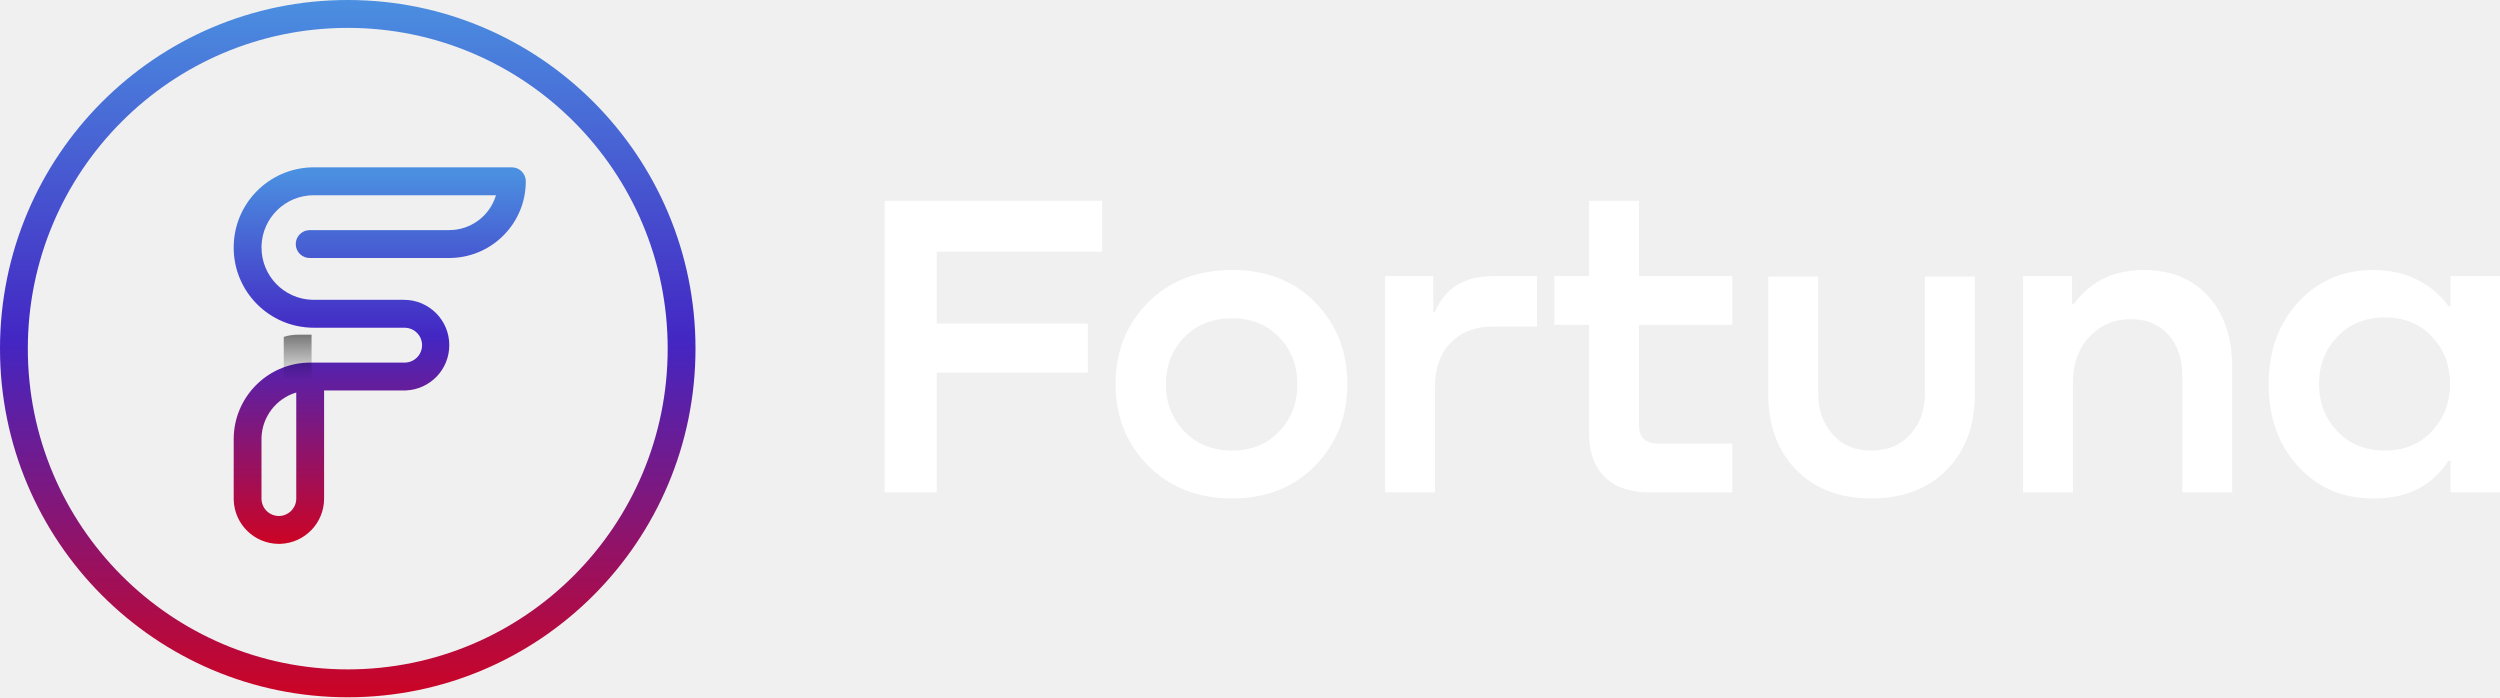
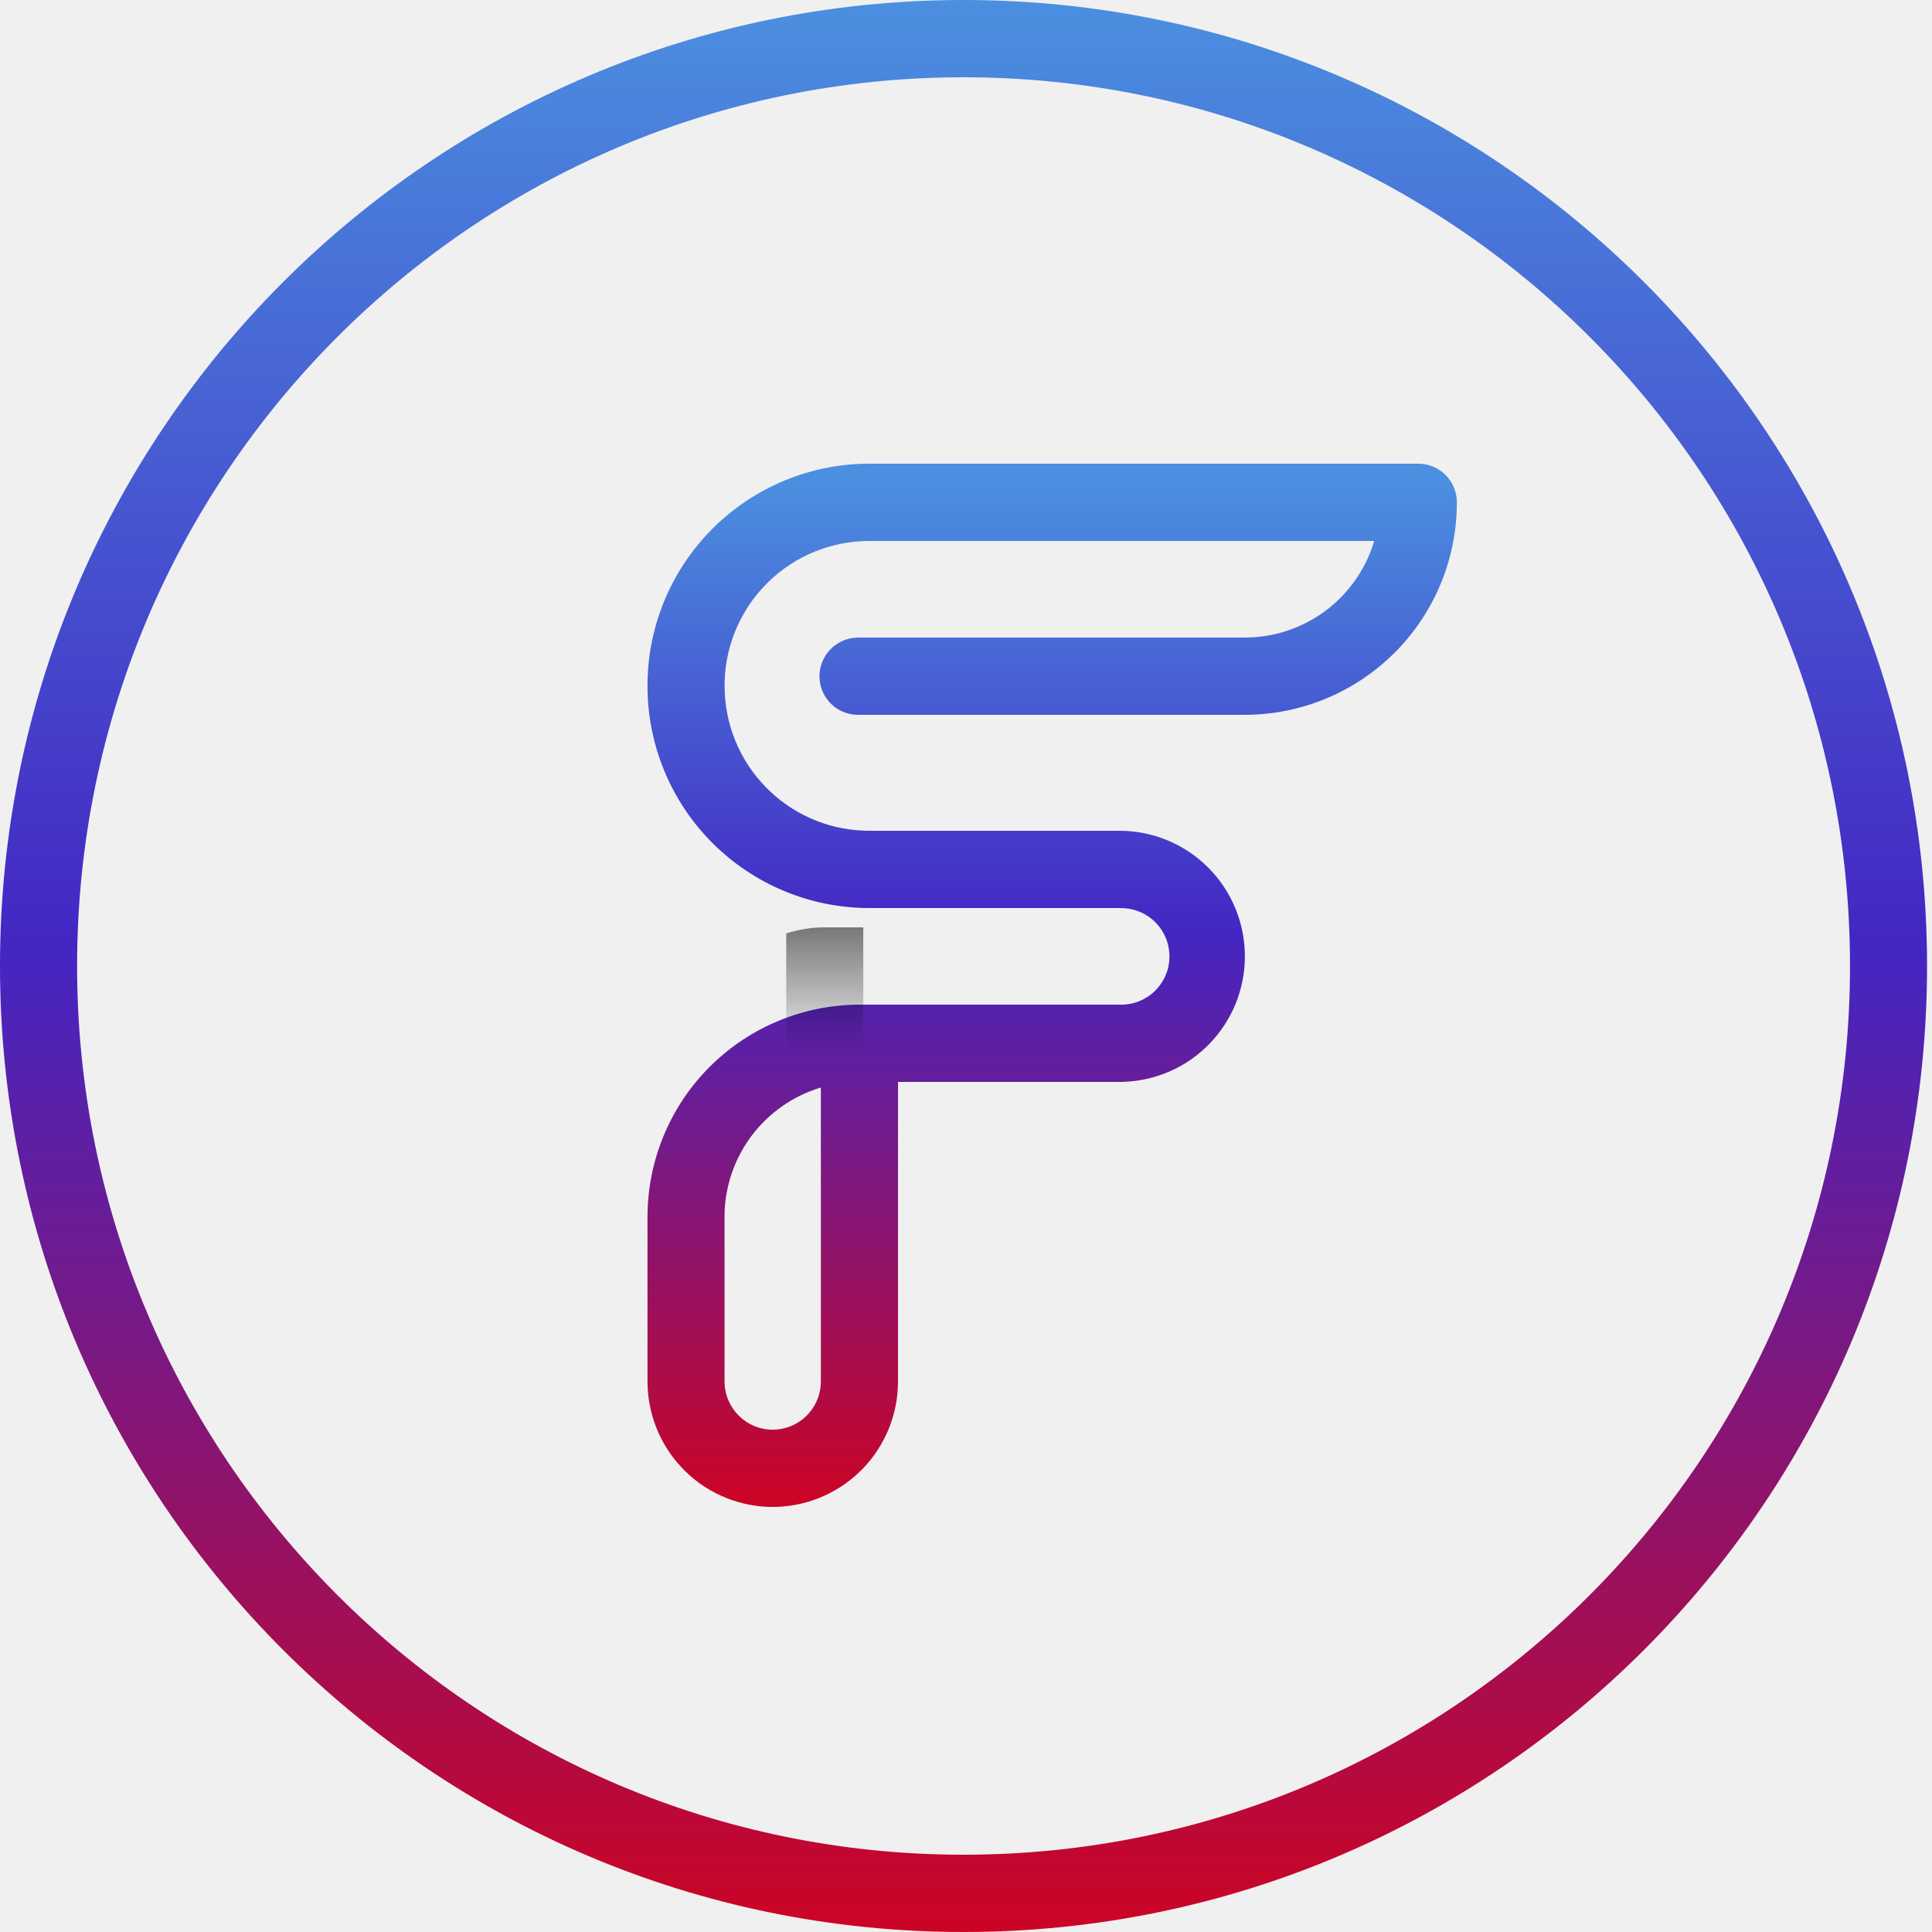
- <svg xmlns="http://www.w3.org/2000/svg" width="147" height="41">
+ <svg xmlns="http://www.w3.org/2000/svg" width="41" height="41" viewBox="0 0 41 41" fill="none">
+   <path d="M20.448 0C9.155 0 0 9.178 0 20.5C0 31.822 9.155 41 20.448 41C31.741 41 40.895 31.822 40.895 20.5C40.895 9.178 31.741 0 20.448 0ZM20.448 1.64C30.838 1.64 39.26 10.084 39.26 20.5C39.26 30.916 30.837 39.36 20.448 39.36C10.058 39.36 1.636 30.916 1.636 20.5C1.636 10.084 10.058 1.64 20.448 1.64Z" fill="url(#paint0_linear)" />
+   <path d="M30.1 9.84C30.55 9.84 30.917 10.207 30.917 10.66C30.918 11.834 30.461 12.962 29.643 13.804C28.825 14.646 27.71 15.135 26.537 15.168L26.418 15.17H18.24C18.023 15.178 17.811 15.099 17.652 14.951C17.493 14.803 17.399 14.598 17.391 14.381C17.383 14.164 17.462 13.952 17.61 13.793C17.758 13.634 17.963 13.54 18.18 13.532L18.24 13.53H26.42C27.031 13.529 27.626 13.333 28.118 12.97C28.609 12.607 28.972 12.097 29.153 11.513L29.163 11.48H18.444C17.647 11.481 16.881 11.791 16.309 12.347C15.736 12.902 15.403 13.658 15.378 14.455L15.377 14.555C15.377 16.22 16.697 17.575 18.345 17.628L18.444 17.63H23.76C24.466 17.631 25.142 17.912 25.641 18.412C26.139 18.912 26.419 19.589 26.418 20.295C26.419 20.984 26.152 21.647 25.674 22.143C25.197 22.64 24.545 22.932 23.856 22.958L23.76 22.96H19.057V29.315C19.058 30.004 18.791 30.667 18.313 31.164C17.835 31.66 17.183 31.952 16.494 31.978L16.399 31.98C15.71 31.979 15.047 31.711 14.552 31.231C14.057 30.752 13.767 30.099 13.743 29.41L13.741 29.315V25.83C13.74 24.656 14.197 23.528 15.015 22.686C15.833 21.844 16.948 21.355 18.121 21.322L18.239 21.32H23.76C24.032 21.329 24.296 21.23 24.494 21.044C24.692 20.858 24.809 20.601 24.817 20.329C24.826 20.058 24.727 19.794 24.541 19.596C24.355 19.397 24.099 19.281 23.827 19.272L23.76 19.27H18.444C17.826 19.269 17.213 19.147 16.642 18.909C16.071 18.672 15.553 18.324 15.116 17.887C14.679 17.449 14.333 16.929 14.097 16.358C13.861 15.786 13.74 15.173 13.741 14.555C13.739 13.327 14.218 12.147 15.074 11.266C15.93 10.386 17.096 9.874 18.324 9.841L18.444 9.84H30.099H30.1ZM17.42 23.079L17.387 23.089C16.821 23.266 16.324 23.614 15.964 24.085C15.604 24.556 15.399 25.128 15.377 25.72L15.376 25.83V29.315C15.376 29.881 15.833 30.34 16.398 30.34C16.94 30.34 17.384 29.917 17.418 29.382L17.42 29.315V23.079V23.079Z" fill="url(#paint1_linear)" />
+   <path opacity="0.5" fill-rule="evenodd" clip-rule="evenodd" d="M18.32 19.68L18.321 22.345H16.685V19.809C16.949 19.723 17.225 19.68 17.503 19.68H18.32Z" fill="url(#paint2_linear)" />
  <defs>
-     <linearGradient x1="50%" y1="0%" x2="50%" y2="100%" id="a">
-       <stop stop-color="#4B8FE0" offset="0%" />
-       <stop stop-color="#4326C3" offset="48.909%" />
-       <stop stop-color="#CC0424" offset="100%" />
+     <linearGradient id="paint0_linear" x1="20.448" y1="0" x2="20.448" y2="41" gradientUnits="userSpaceOnUse">
+       <stop stop-color="#4B8FE0" />
+       <stop offset="0.489" stop-color="#4326C3" />
+       <stop offset="1" stop-color="#CC0424" />
    </linearGradient>
-     <linearGradient x1="50%" y1="1.729%" x2="50%" y2="100%" id="b">
-       <stop stop-color="#4B8FE0" offset="0%" />
-       <stop stop-color="#4326C3" offset="44.022%" />
-       <stop stop-color="#CC0424" offset="100%" />
+     <linearGradient id="paint1_linear" x1="22.329" y1="10.223" x2="22.329" y2="31.98" gradientUnits="userSpaceOnUse">
+       <stop stop-color="#4B8FE0" />
+       <stop offset="0.44" stop-color="#4326C3" />
+       <stop offset="1" stop-color="#CC0424" />
    </linearGradient>
-     <linearGradient x1="50%" y1="0%" x2="50%" y2="100%" id="c">
-       <stop offset="0%" />
-       <stop stop-opacity="0" offset="100%" />
+     <linearGradient id="paint2_linear" x1="17.503" y1="19.68" x2="17.503" y2="22.345" gradientUnits="userSpaceOnUse">
+       <stop />
+       <stop offset="1" stop-opacity="0" />
    </linearGradient>
  </defs>
-   <g fill="none" fill-rule="evenodd">
-     <path d="M20.448 0C9.155 0 0 9.178 0 20.5S9.155 41 20.448 41c11.293 0 20.447-9.178 20.447-20.5S31.741 0 20.448 0zm0 1.64c10.39 0 18.812 8.444 18.812 18.86 0 10.416-8.423 18.86-18.812 18.86-10.39 0-18.812-8.444-18.812-18.86 0-10.416 8.422-18.86 18.812-18.86z" fill="url(#a)" fill-rule="nonzero" />
-     <path d="M30.1 9.84c.45 0 .817.367.817.82a4.505 4.505 0 01-4.38 4.508l-.119.002H18.24a.819.819 0 01-.06-1.638l.06-.002h8.18a2.865 2.865 0 002.733-2.017l.01-.033H18.444a3.07 3.07 0 00-3.066 2.975l-.001.1c0 1.665 1.32 3.02 2.968 3.073l.099.002h5.316a2.662 2.662 0 012.658 2.665 2.662 2.662 0 01-2.562 2.663l-.096.002h-4.703v6.355a2.662 2.662 0 01-2.563 2.663l-.095.002a2.661 2.661 0 01-2.656-2.57l-.002-.095V25.83a4.505 4.505 0 014.38-4.508l.118-.002h5.521a1.024 1.024 0 00.067-2.048l-.067-.002h-5.316a4.709 4.709 0 01-4.703-4.715 4.71 4.71 0 014.583-4.714l.12-.001h11.655zM17.42 23.079l-.033.01a2.87 2.87 0 00-2.01 2.631l-.001.11v3.485c0 .566.457 1.025 1.022 1.025.542 0 .986-.423 1.02-.958l.002-.067v-6.236z" fill="url(#b)" fill-rule="nonzero" />
-     <path d="M18.32 19.68l.001 2.665h-1.636v-2.536a2.65 2.65 0 01.818-.129h.817z" fill="url(#c)" opacity=".5" />
-     <path d="M55.081 28.95v-7.036h8.88v-2.891h-8.88V14.8h9.723v-2.993H52.019v17.141h3.062zm17.379.357c1.99 0 3.615-.643 4.874-1.931 1.259-1.288 1.888-2.887 1.888-4.797 0-1.91-.625-3.505-1.876-4.784-1.25-1.28-2.879-1.92-4.886-1.92-2.042 0-3.696.64-4.964 1.92-1.267 1.279-1.9 2.874-1.9 4.784 0 1.91.637 3.51 1.913 4.797 1.276 1.288 2.926 1.931 4.95 1.931zm0-2.814c-1.157 0-2.097-.375-2.82-1.125-.723-.75-1.085-1.672-1.085-2.764 0-1.108.362-2.033 1.085-2.775s1.663-1.113 2.82-1.113c1.122 0 2.041.37 2.756 1.113.714.742 1.071 1.667 1.071 2.775 0 1.092-.357 2.013-1.071 2.764-.715.75-1.634 1.125-2.756 1.125zm11.917 2.456v-6.217c0-1.091.31-1.953.931-2.584.621-.63 1.434-.946 2.437-.946h2.629v-2.968h-2.578c-1.684 0-2.824.7-3.42 2.098h-.101v-2.098h-2.833v12.715h2.935zm17.48 0v-2.865H97.52c-.765 0-1.148-.367-1.148-1.1v-5.885h5.486v-2.865h-5.486v-4.426h-2.935v4.426h-2.041v2.865h2.041v6.396c0 1.092.306 1.94.919 2.546.612.606 1.471.908 2.577.908h4.925zm8.166.358c1.855 0 3.335-.558 4.44-1.675 1.106-1.117 1.66-2.606 1.66-4.465V16.26h-2.935v6.882c0 .955-.285 1.752-.855 2.392-.57.64-1.34.96-2.31.96-.952 0-1.71-.32-2.27-.96-.562-.64-.843-1.437-.843-2.392V16.26h-2.935v6.907c0 1.86.549 3.348 1.646 4.465 1.098 1.117 2.565 1.675 4.402 1.675zm11.867-.358v-6.472c0-1.092.323-1.983.97-2.674.646-.69 1.462-1.036 2.449-1.036.902 0 1.629.303 2.182.908.553.606.83 1.411.83 2.418v6.856h2.934v-7.317c0-1.774-.468-3.176-1.404-4.208-.935-1.032-2.203-1.548-3.802-1.548-1.752 0-3.122.665-4.108 1.995h-.103v-1.637h-2.883v12.715h2.935zm17.76.358c1.906 0 3.344-.733 4.313-2.2h.128v1.842H147V16.234h-2.91v1.765h-.127c-.442-.63-1.033-1.138-1.773-1.522-.74-.384-1.587-.584-2.54-.601-1.82-.017-3.317.605-4.49 1.867-1.175 1.263-1.762 2.883-1.762 4.861 0 1.979.592 3.6 1.774 4.861 1.182 1.263 2.675 1.877 4.479 1.842zm.588-2.814c-1.14 0-2.072-.375-2.795-1.125-.723-.75-1.084-1.68-1.084-2.79 0-1.108.361-2.037 1.084-2.788.723-.75 1.655-1.125 2.795-1.125 1.122 0 2.041.375 2.756 1.125.714.75 1.071 1.68 1.071 2.789 0 1.091-.357 2.017-1.071 2.776-.715.759-1.634 1.138-2.756 1.138z" fill="#FFF" fill-rule="nonzero" />
-   </g>
</svg>
